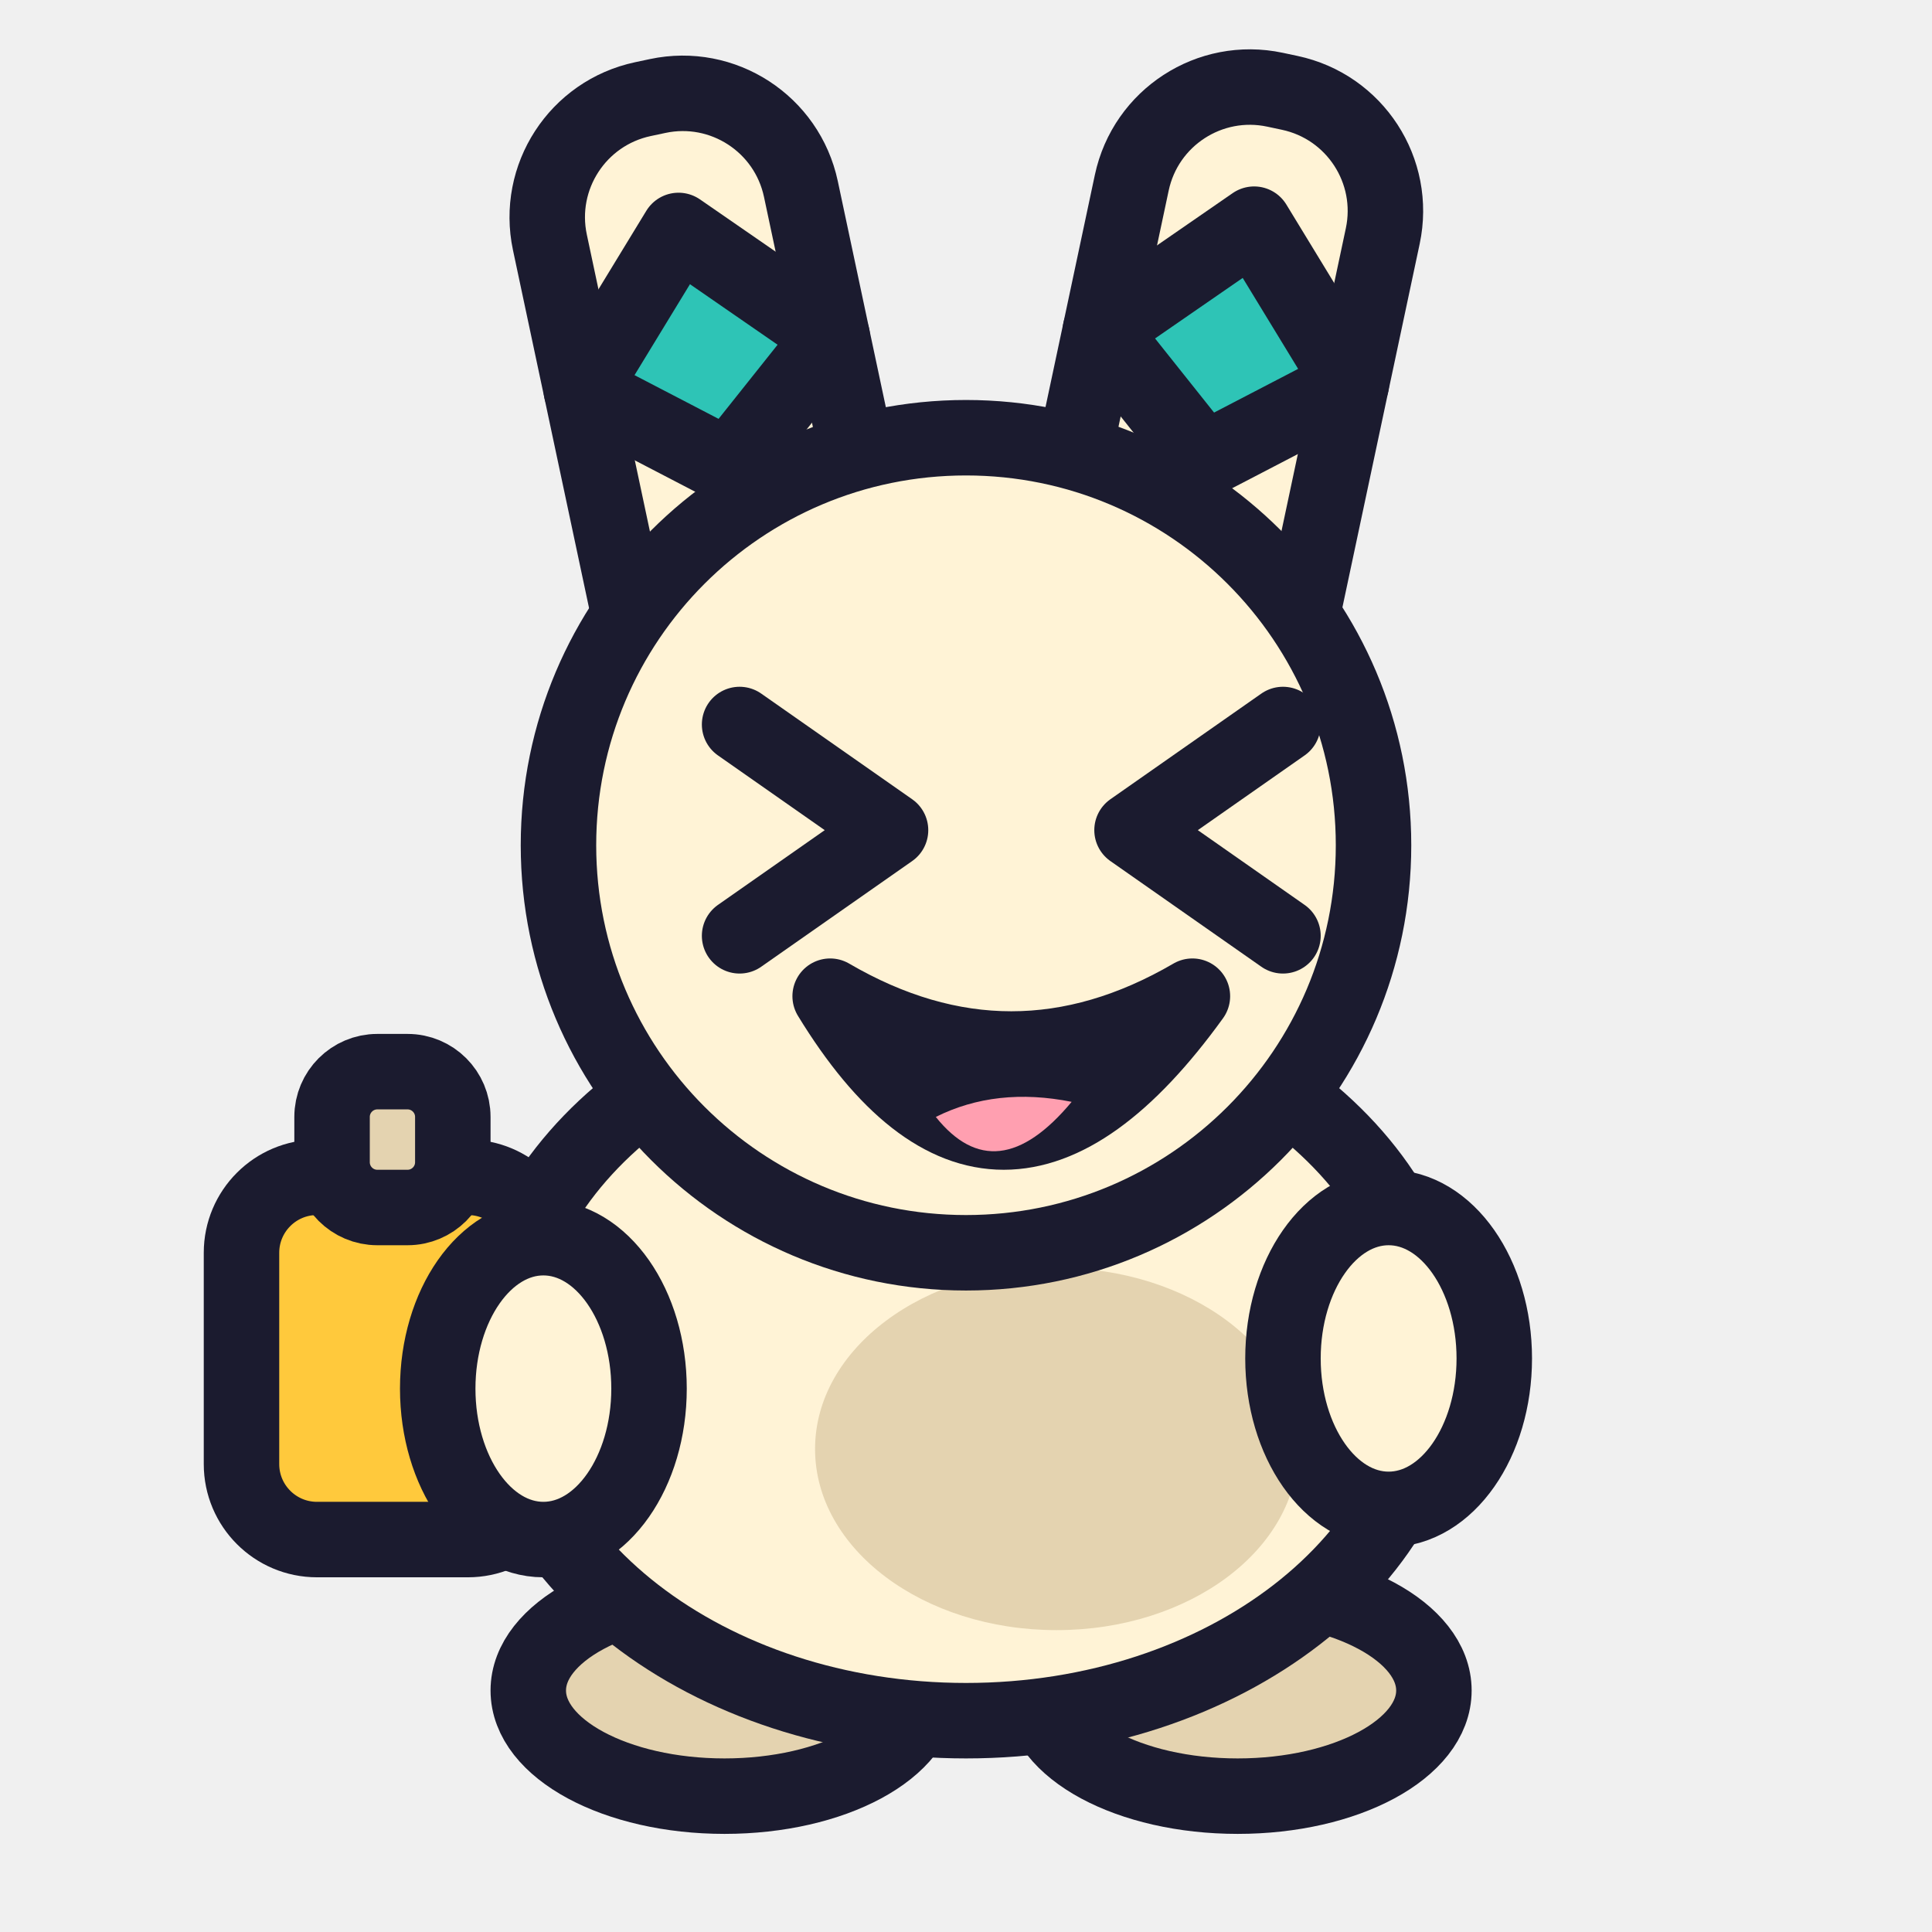
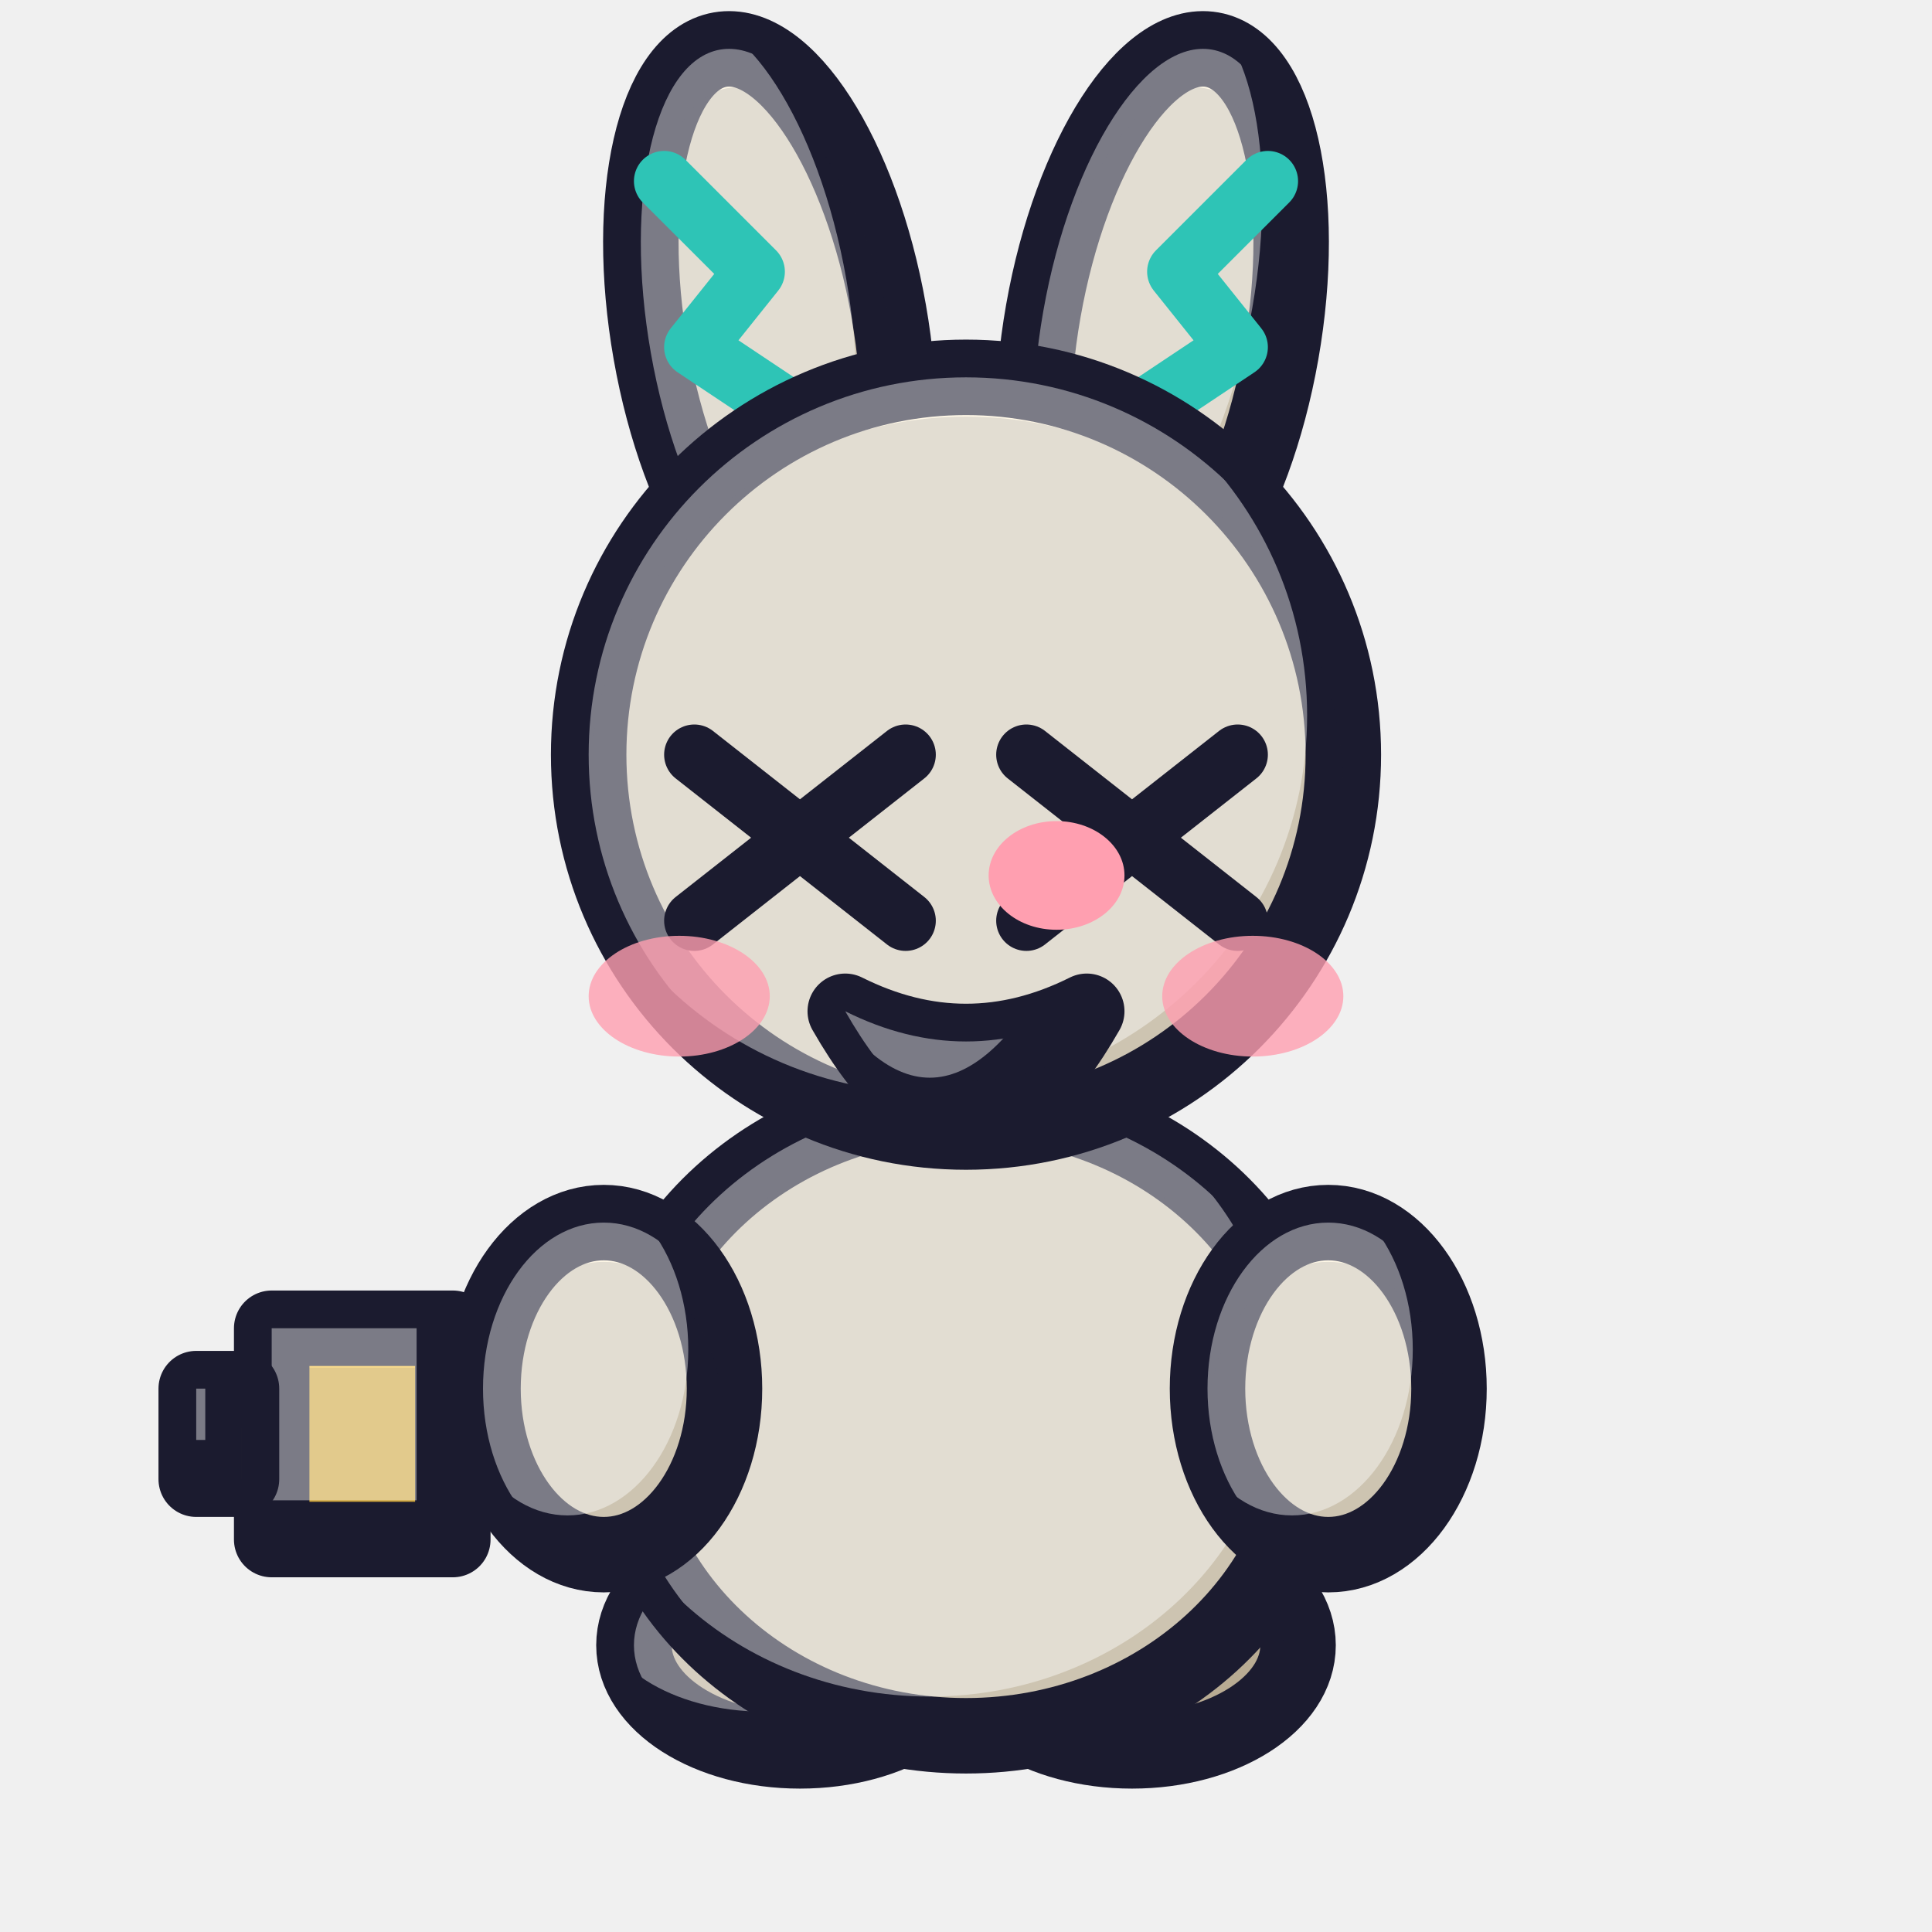
<svg xmlns="http://www.w3.org/2000/svg" viewBox="0 0 128 128" width="128" height="128">
-   <g stroke="#1b1b2f" stroke-width="5" stroke-linejoin="round" stroke-linecap="round">
-     <rect x="16" y="78" width="20" height="24" rx="5" fill="#FFC93C" />
-     <rect x="22" y="71" width="8" height="9" rx="3" fill="#E4D3B0" />
-     <g transform="rotate(-12 48 32)">
-       <rect x="40" y="6" width="17" height="48" rx="8" fill="#FFF3D6" />
-       <path d="M40 24 L48.5 15 L57 24 L48.5 31 Z" fill="#2EC4B6" />
+   <g stroke-linejoin="round" stroke-linecap="round">
+     <ellipse cx="53" cy="109" rx="11" ry="7" fill="#E4D3B0" stroke="#1b1b2f" stroke-width="5" stroke-linejoin="round" stroke-linecap="round" />
+     <clipPath id="c0">
+       <ellipse cx="53" cy="109" rx="11" ry="7" />
+     </clipPath>
+     <g clip-path="url(#c0)">
+       <ellipse cx="53" cy="109" rx="11" ry="7" fill="#1b1b2f" opacity="0.22" transform="translate(0 2.6)" />
+       <ellipse cx="53" cy="109" rx="11" ry="7" fill="#FFFFFF" opacity="0.42" transform="translate(-2.4 -2.6)" />
    </g>
-     <g transform="rotate(12 82 32)">
-       <rect x="71" y="6" width="17" height="48" rx="8" fill="#FFF3D6" />
-       <path d="M71 24 L79.5 15 L88 24 L79.5 31 Z" fill="#2EC4B6" />
+     <ellipse cx="75" cy="109" rx="11" ry="7" fill="#E4D3B0" stroke="#1b1b2f" stroke-width="5" stroke-linejoin="round" stroke-linecap="round" />
+     <clipPath id="c1">
+       <ellipse cx="75" cy="109" rx="11" ry="7" />
+     </clipPath>
+     <g clip-path="url(#c1)">
+       <ellipse cx="75" cy="109" rx="11" ry="7" fill="#1b1b2f" opacity="0.22" transform="translate(0 2.6)" />
+       <ellipse cx="75" cy="109" rx="11" ry="7" fill="#FFFFFF" opacity="0.42" transform="translate(-2.4 -2.6)" />
    </g>
-     <ellipse cx="48" cy="112" rx="13" ry="7" fill="#E4D3B0" />
-     <ellipse cx="82" cy="112" rx="13" ry="7" fill="#E4D3B0" />
-     <ellipse cx="64" cy="90" rx="31" ry="24" fill="#FFF3D6" />
-     <ellipse cx="70" cy="96" rx="16" ry="12" fill="#E4D3B0" stroke="none" />
-     <ellipse cx="36" cy="92" rx="7" ry="10" fill="#FFF3D6" />
-     <ellipse cx="92" cy="90" rx="7" ry="10" fill="#FFF3D6" />
-     <circle cx="64" cy="56" r="27" fill="#FFF3D6" />
-     <path d="M49 48 L59 55 L49 62" fill="none" stroke-width="5" />
-     <path d="M85 48 L75 55 L85 62" fill="none" stroke-width="5" />
-     <path d="M55 66 Q66 84 79 66 Q67 73 55 66 Z" fill="#1b1b2f" />
-     <path d="M62 74 Q66 79 71 73 Q66 72 62 74 Z" fill="#FF9FB0" stroke="none" />
+     <path d="M30 88 L18 88 L18 102 L30 102 Z" fill="#FFC93C" stroke="#1b1b2f" stroke-width="5" stroke-linejoin="round" stroke-linecap="round" />
+     <clipPath id="c2">
+       <path d="M30 88 L18 88 L18 102 L30 102 Z" />
+     </clipPath>
+     <g clip-path="url(#c2)">
+       <path d="M30 88 L18 88 L18 102 L30 102 Z" fill="#1b1b2f" opacity="0.22" transform="translate(0 2.6)" />
+       <path d="M30 88 L18 88 L18 102 L30 102 Z" fill="#FFFFFF" opacity="0.42" transform="translate(-2.4 -2.6)" />
+     </g>
+     <path d="M16 92 L13 92 L13 98 L16 98 Z" fill="#FFC93C" stroke="#1b1b2f" stroke-width="5" stroke-linejoin="round" stroke-linecap="round" />
+     <clipPath id="c3">
+       <path d="M16 92 L13 92 L13 98 L16 98 Z" />
+     </clipPath>
+     <g clip-path="url(#c3)">
+       <path d="M16 92 L13 92 L13 98 L16 98 Z" fill="#1b1b2f" opacity="0.22" transform="translate(0 2.6)" />
+       <path d="M16 92 L13 92 L13 98 L16 98 Z" fill="#FFFFFF" opacity="0.42" transform="translate(-2.4 -2.6)" />
+     </g>
+     <ellipse cx="64" cy="94" rx="23" ry="21" fill="#FFF3D6" stroke="#1b1b2f" stroke-width="5" stroke-linejoin="round" stroke-linecap="round" />
+     <clipPath id="c4">
+       <ellipse cx="64" cy="94" rx="23" ry="21" />
+     </clipPath>
+     <g clip-path="url(#c4)">
+       <ellipse cx="64" cy="94" rx="23" ry="21" fill="#1b1b2f" opacity="0.22" transform="translate(0 2.6)" />
+       <ellipse cx="64" cy="94" rx="23" ry="21" fill="#FFFFFF" opacity="0.42" transform="translate(-2.4 -2.6)" />
+     </g>
+     <ellipse cx="40" cy="92" rx="8" ry="11" fill="#FFF3D6" stroke="#1b1b2f" stroke-width="5" stroke-linejoin="round" stroke-linecap="round" />
+     <clipPath id="c5">
+       <ellipse cx="40" cy="92" rx="8" ry="11" />
+     </clipPath>
+     <g clip-path="url(#c5)">
+       <ellipse cx="40" cy="92" rx="8" ry="11" fill="#1b1b2f" opacity="0.22" transform="translate(0 2.6)" />
+       <ellipse cx="40" cy="92" rx="8" ry="11" fill="#FFFFFF" opacity="0.42" transform="translate(-2.4 -2.6)" />
+     </g>
+     <ellipse cx="88" cy="92" rx="8" ry="11" fill="#FFF3D6" stroke="#1b1b2f" stroke-width="5" stroke-linejoin="round" stroke-linecap="round" />
+     <clipPath id="c6">
+       <ellipse cx="88" cy="92" rx="8" ry="11" />
+     </clipPath>
+     <g clip-path="url(#c6)">
+       <ellipse cx="88" cy="92" rx="8" ry="11" fill="#1b1b2f" opacity="0.22" transform="translate(0 2.6)" />
+       <ellipse cx="88" cy="92" rx="8" ry="11" fill="#FFFFFF" opacity="0.42" transform="translate(-2.4 -2.6)" />
+     </g>
+     <ellipse cx="51" cy="22" rx="8" ry="19" fill="#FFF3D6" stroke="#1b1b2f" stroke-width="5" transform="rotate(-10 51 22)" stroke-linejoin="round" stroke-linecap="round" />
+     <clipPath id="c7">
+       <ellipse cx="51" cy="22" rx="8" ry="19" />
+     </clipPath>
+     <g clip-path="url(#c7)" transform="rotate(-10 51 22)">
+       <ellipse cx="51" cy="22" rx="8" ry="19" fill="#1b1b2f" opacity="0.22" transform="translate(0 2.6)" />
+       <ellipse cx="51" cy="22" rx="8" ry="19" fill="#FFFFFF" opacity="0.42" transform="translate(-2.4 -2.6)" />
+     </g>
+     <ellipse cx="77" cy="22" rx="8" ry="19" fill="#FFF3D6" stroke="#1b1b2f" stroke-width="5" transform="rotate(10 77 22)" stroke-linejoin="round" stroke-linecap="round" />
+     <clipPath id="c8">
+       <ellipse cx="77" cy="22" rx="8" ry="19" />
+     </clipPath>
+     <g clip-path="url(#c8)" transform="rotate(10 77 22)">
+       <ellipse cx="77" cy="22" rx="8" ry="19" fill="#1b1b2f" opacity="0.22" transform="translate(0 2.6)" />
+       <ellipse cx="77" cy="22" rx="8" ry="19" fill="#FFFFFF" opacity="0.42" transform="translate(-2.4 -2.6)" />
+     </g>
+     <path d="M44 12 L50 18 L46 23 L52 27" fill="none" stroke="#2EC4B6" stroke-width="4" stroke-linejoin="round" stroke-linecap="round" />
+     <path d="M84 12 L78 18 L82 23 L76 27" fill="none" stroke="#2EC4B6" stroke-width="4" stroke-linejoin="round" stroke-linecap="round" />
+     <ellipse cx="64" cy="50" rx="25" ry="25" fill="#FFF3D6" stroke="#1b1b2f" stroke-width="5" stroke-linejoin="round" stroke-linecap="round" />
+     <clipPath id="c11">
+       <ellipse cx="64" cy="50" rx="25" ry="25" />
+     </clipPath>
+     <g clip-path="url(#c11)">
+       <ellipse cx="64" cy="50" rx="25" ry="25" fill="#1b1b2f" opacity="0.22" transform="translate(0 2.6)" />
+       <ellipse cx="64" cy="50" rx="25" ry="25" fill="#FFFFFF" opacity="0.42" transform="translate(-2.4 -2.6)" />
+     </g>
+     <path d="M46 50 L60 61 M46 61 L60 50" fill="none" stroke="#1b1b2f" stroke-width="4" stroke-linejoin="round" stroke-linecap="round" />
+     <path d="M68 50 L82 61 M68 61 L82 50" fill="none" stroke="#1b1b2f" stroke-width="4" stroke-linejoin="round" stroke-linecap="round" />
+     <ellipse cx="45" cy="66" rx="6" ry="4" fill="#FF9FB0" opacity="0.8" />
+     <ellipse cx="83" cy="66" rx="6" ry="4" fill="#FF9FB0" opacity="0.8" />
+     <path d="M56 67 Q64 81 72 67 Q64 71 56 67 Z" fill="#1b1b2f" stroke="#1b1b2f" stroke-width="5" stroke-linejoin="round" stroke-linecap="round" />
+     <clipPath id="c16">
+       <path d="M56 67 Q64 81 72 67 Q64 71 56 67 Z" />
+     </clipPath>
+     <g clip-path="url(#c16)">
+       <path d="M56 67 Q64 81 72 67 Q64 71 56 67 Z" fill="#1b1b2f" opacity="0.22" transform="translate(0 2.6)" />
+       <path d="M56 67 Q64 81 72 67 Q64 71 56 67 Z" fill="#FFFFFF" opacity="0.42" transform="translate(-2.4 -2.6)" />
+     </g>
+     <ellipse cx="70" cy="58" rx="4.5" ry="3.6" fill="#FF9FB0" />
  </g>
</svg>
